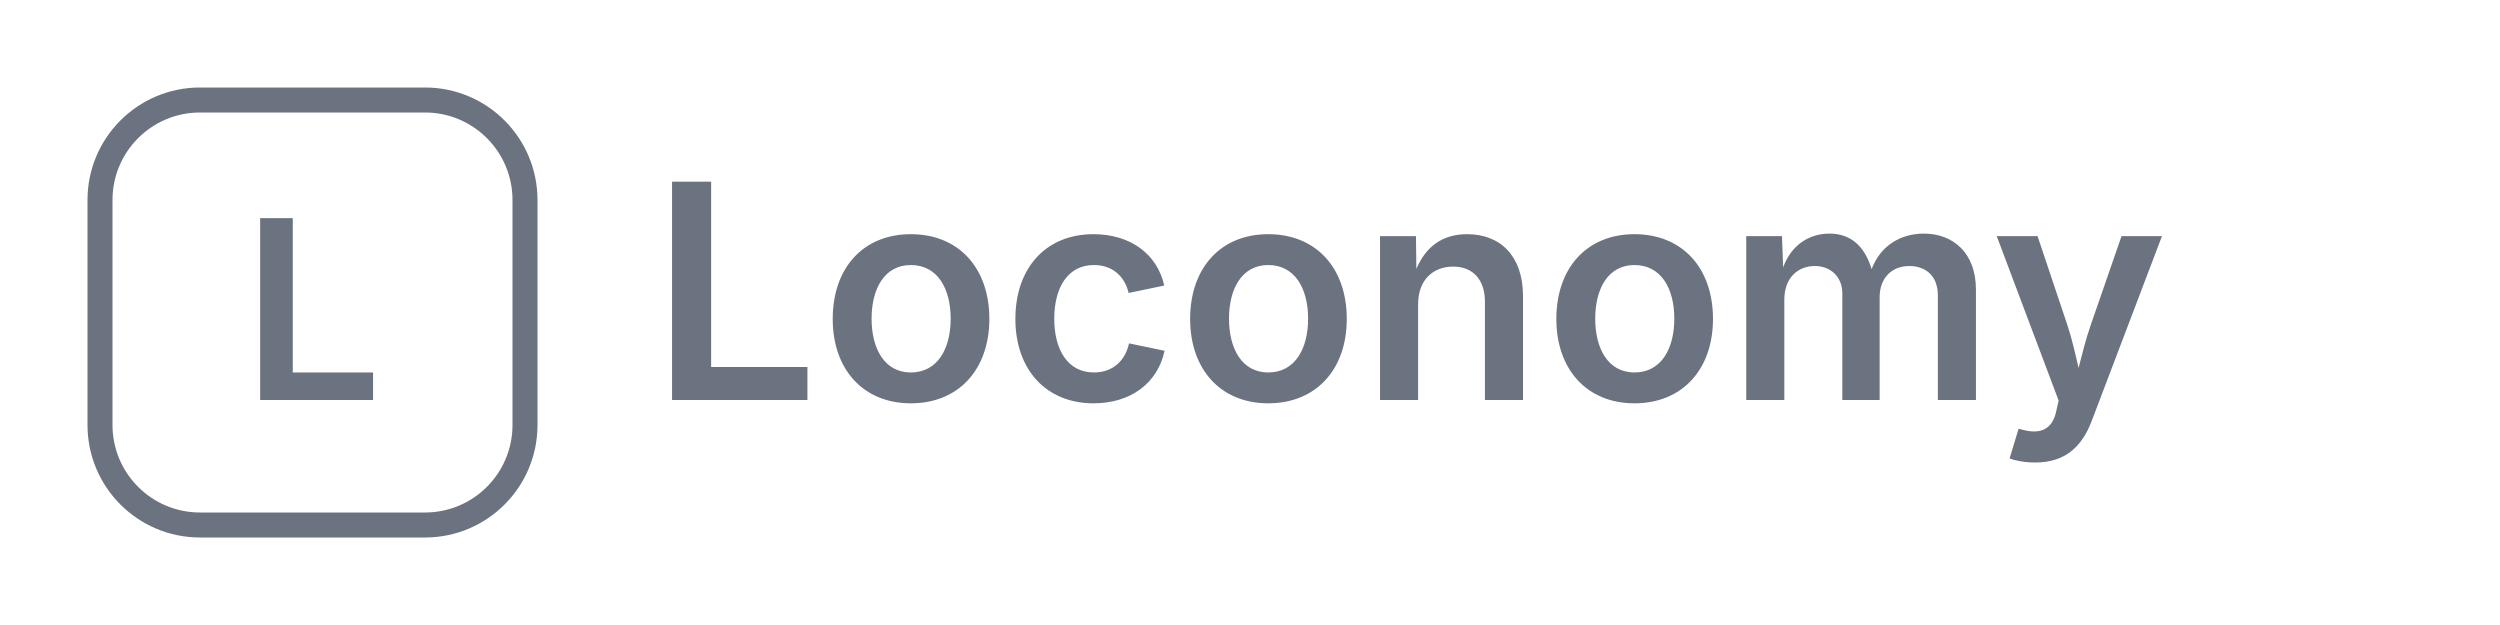
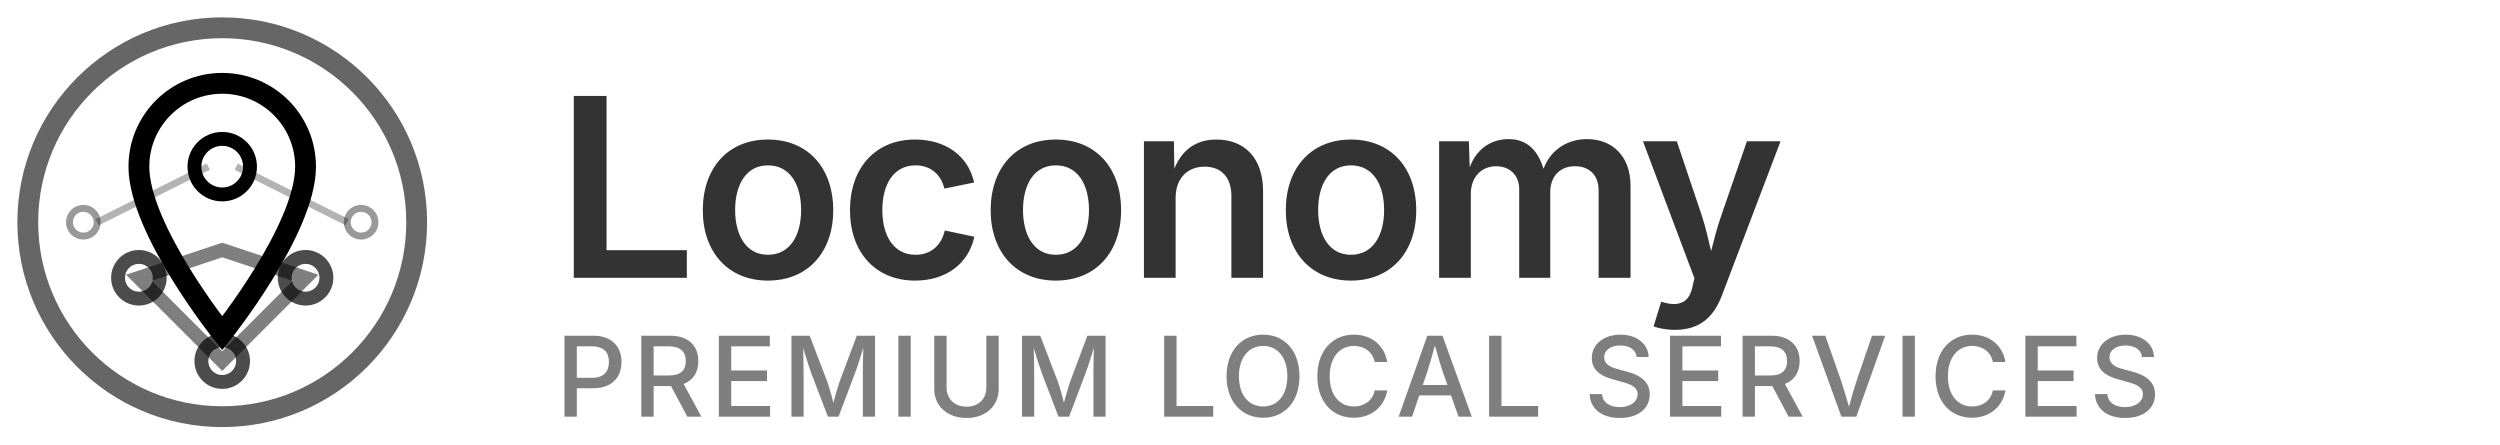
- <svg xmlns="http://www.w3.org/2000/svg" viewBox="0 0 200 50" width="200" height="50">
-   <rect x="8" y="8" width="34" height="34" rx="8" fill="none" stroke="#6b7280" stroke-width="2" />
-   <text x="25" y="32" font-family="Inter, sans-serif" font-size="20" font-weight="600" fill="#6b7280" text-anchor="middle">L</text>
-   <text x="52" y="32" font-family="Inter, sans-serif" font-size="24" font-weight="600" fill="#6b7280">Loconomy</text>
+ <svg xmlns="http://www.w3.org/2000/svg" width="180" height="32" viewBox="0 0 180 32" fill="none">
+   <g id="icon">
+     <circle cx="16" cy="16" r="14" fill="none" stroke="currentColor" stroke-width="1.5" opacity="0.6" />
+     <path d="M16 6c-3.314 0-6 2.686-6 6 0 4.5 6 12 6 12s6-7.5 6-12c0-3.314-2.686-6-6-6z" fill="none" stroke="currentColor" stroke-width="1.5" />
+     <circle cx="16" cy="12" r="2" fill="none" stroke="currentColor" stroke-width="1" />
+     <circle cx="10" cy="20" r="1.5" fill="none" stroke="currentColor" stroke-width="1" opacity="0.7" />
+     <circle cx="22" cy="20" r="1.5" fill="none" stroke="currentColor" stroke-width="1" opacity="0.7" />
+     <circle cx="16" cy="26" r="1.5" fill="none" stroke="currentColor" stroke-width="1" opacity="0.7" />
+     <path d="M16 18 L10 20 L16 26 L22 20 Z" stroke="currentColor" stroke-width="1" fill="none" opacity="0.5" />
+     <circle cx="6" cy="16" r="1" fill="none" stroke="currentColor" stroke-width="0.5" opacity="0.4" />
+     <circle cx="26" cy="16" r="1" fill="none" stroke="currentColor" stroke-width="0.5" opacity="0.4" />
+     <path d="M7 16 L15 12" stroke="currentColor" stroke-width="0.5" opacity="0.3" />
+     <path d="M25 16 L17 12" stroke="currentColor" stroke-width="0.5" opacity="0.3" />
+   </g>
+   <g id="text" transform="translate(40, 0)">
+     <text x="0" y="20" fill="currentColor" font-family="Inter, -apple-system, BlinkMacSystemFont, 'Segoe UI', sans-serif" font-size="18" font-weight="600" letter-spacing="-0.02em" opacity="0.8">
+       Loconomy
+     </text>
+     <text x="0" y="30" fill="currentColor" font-family="Inter, -apple-system, BlinkMacSystemFont, 'Segoe UI', sans-serif" font-size="8" font-weight="500" letter-spacing="0.05em" opacity="0.5">
+       PREMIUM LOCAL SERVICES
+     </text>
+   </g>
</svg>
